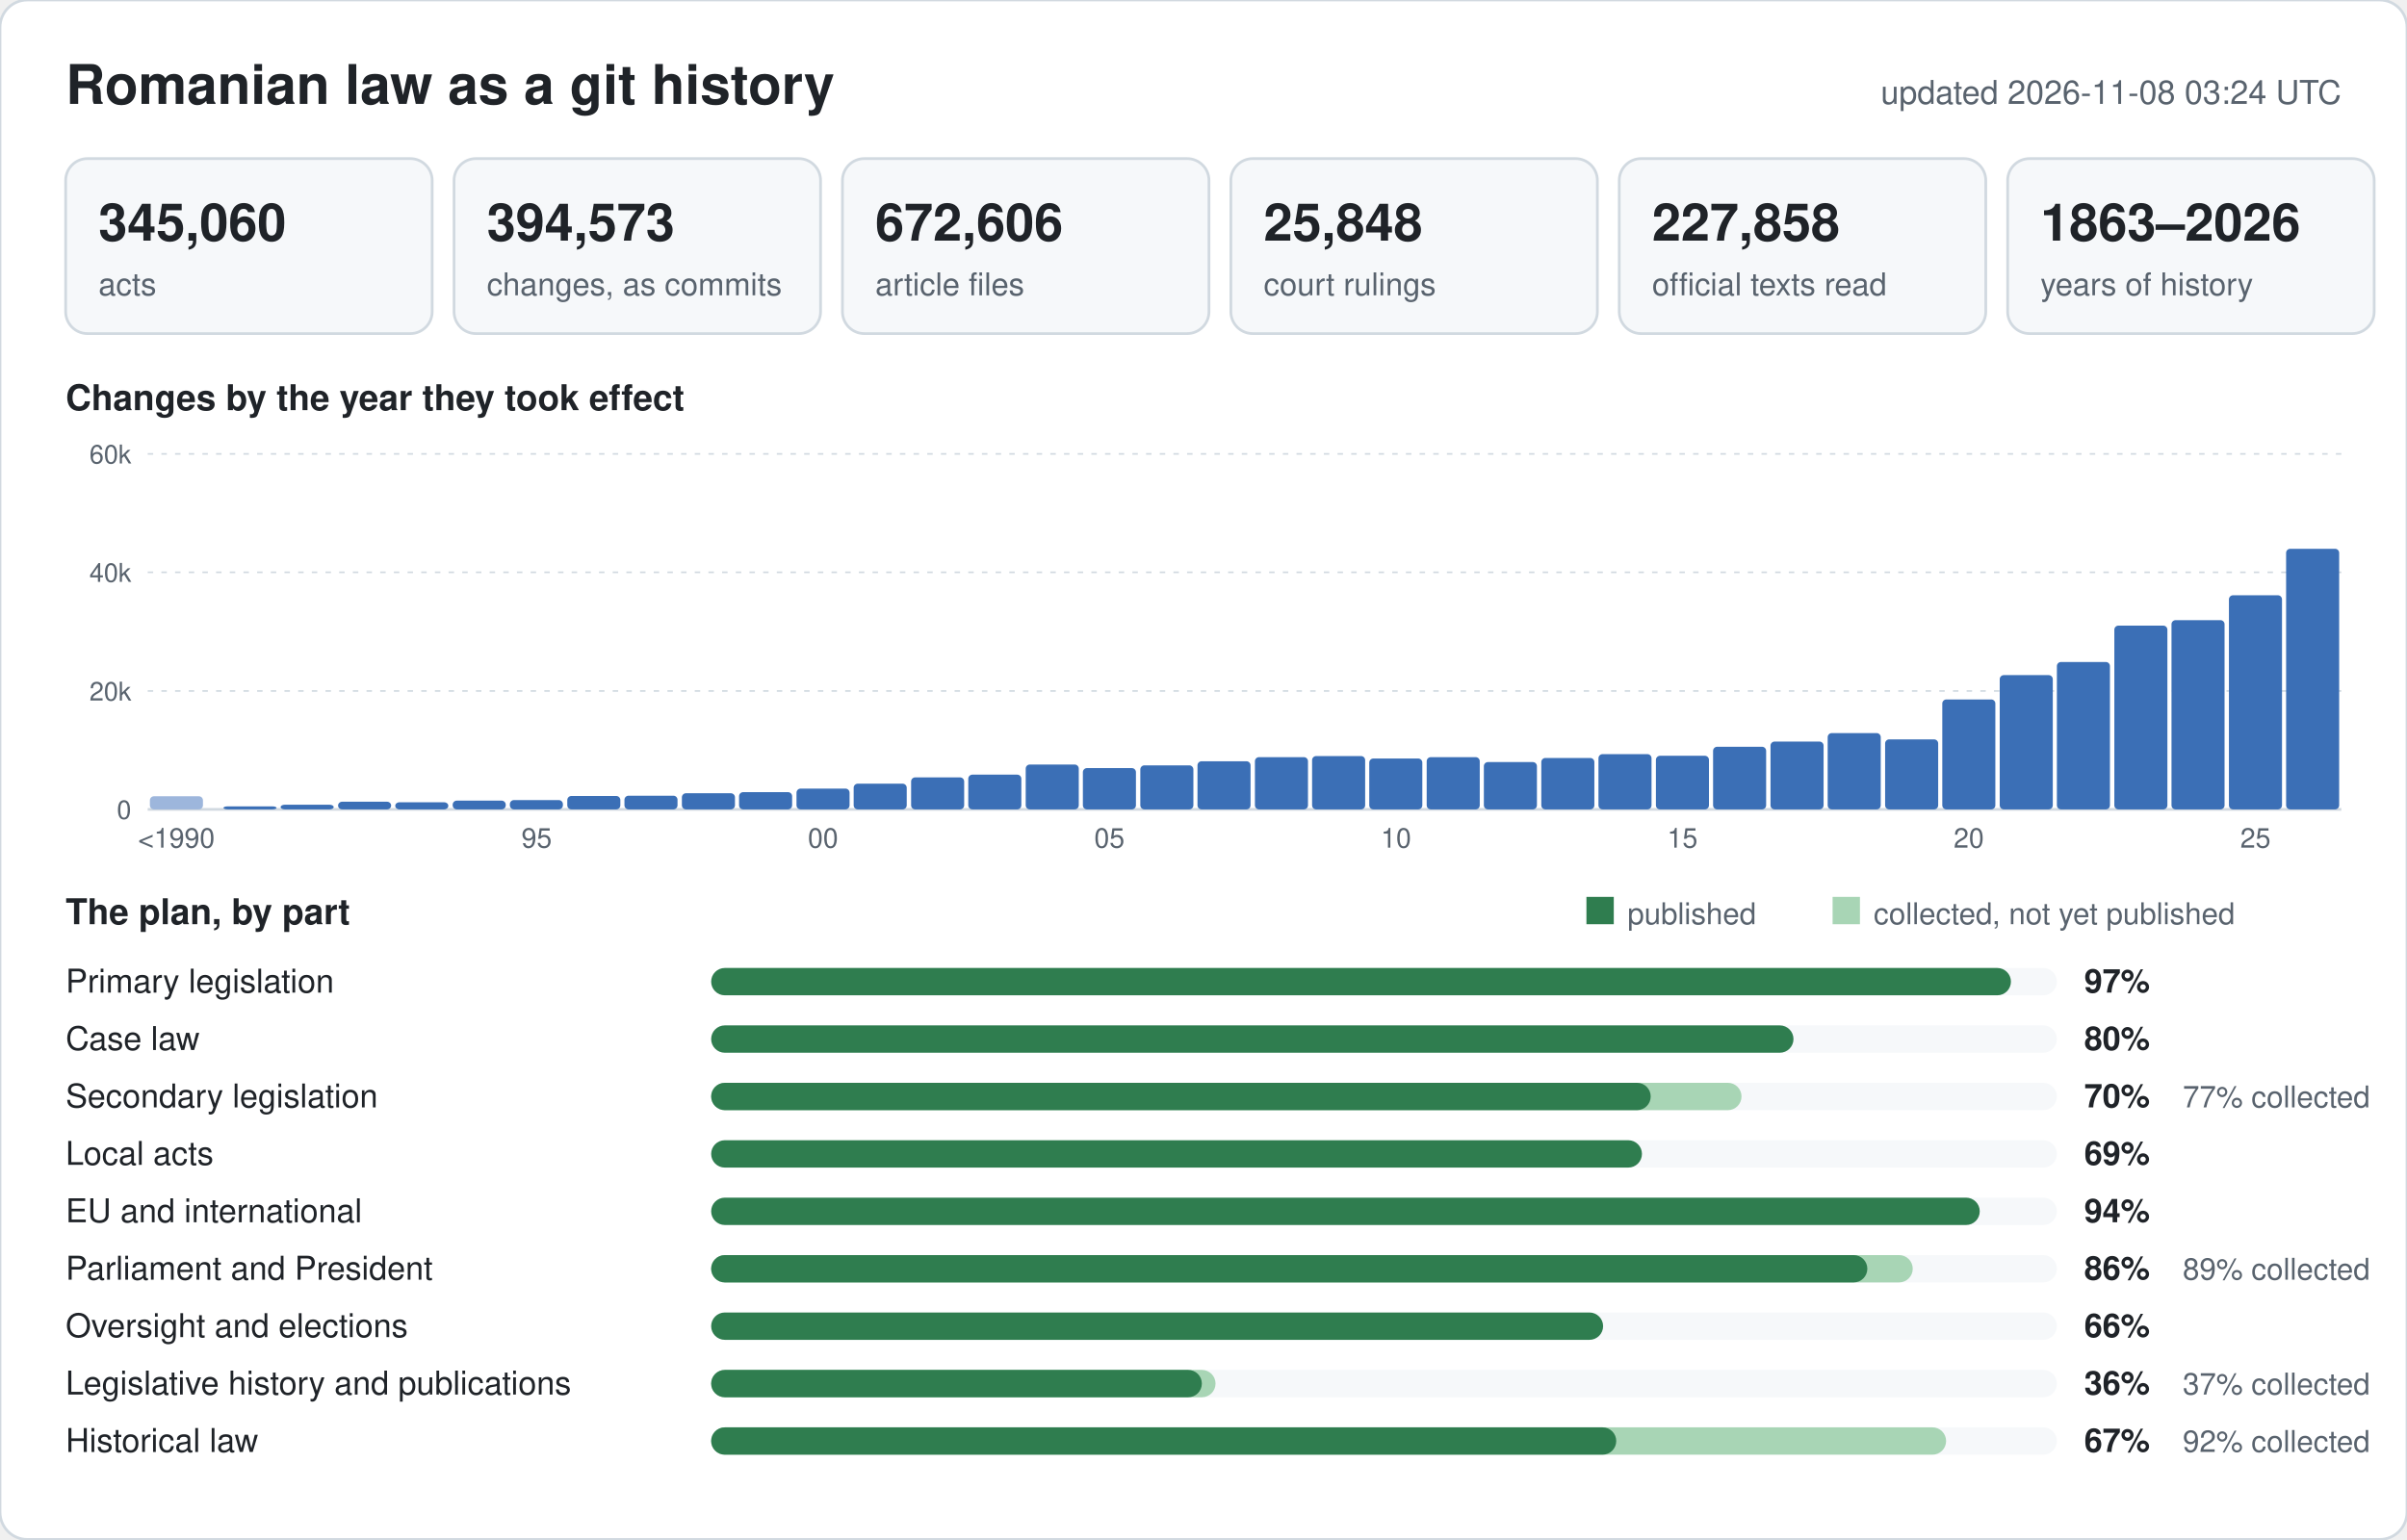
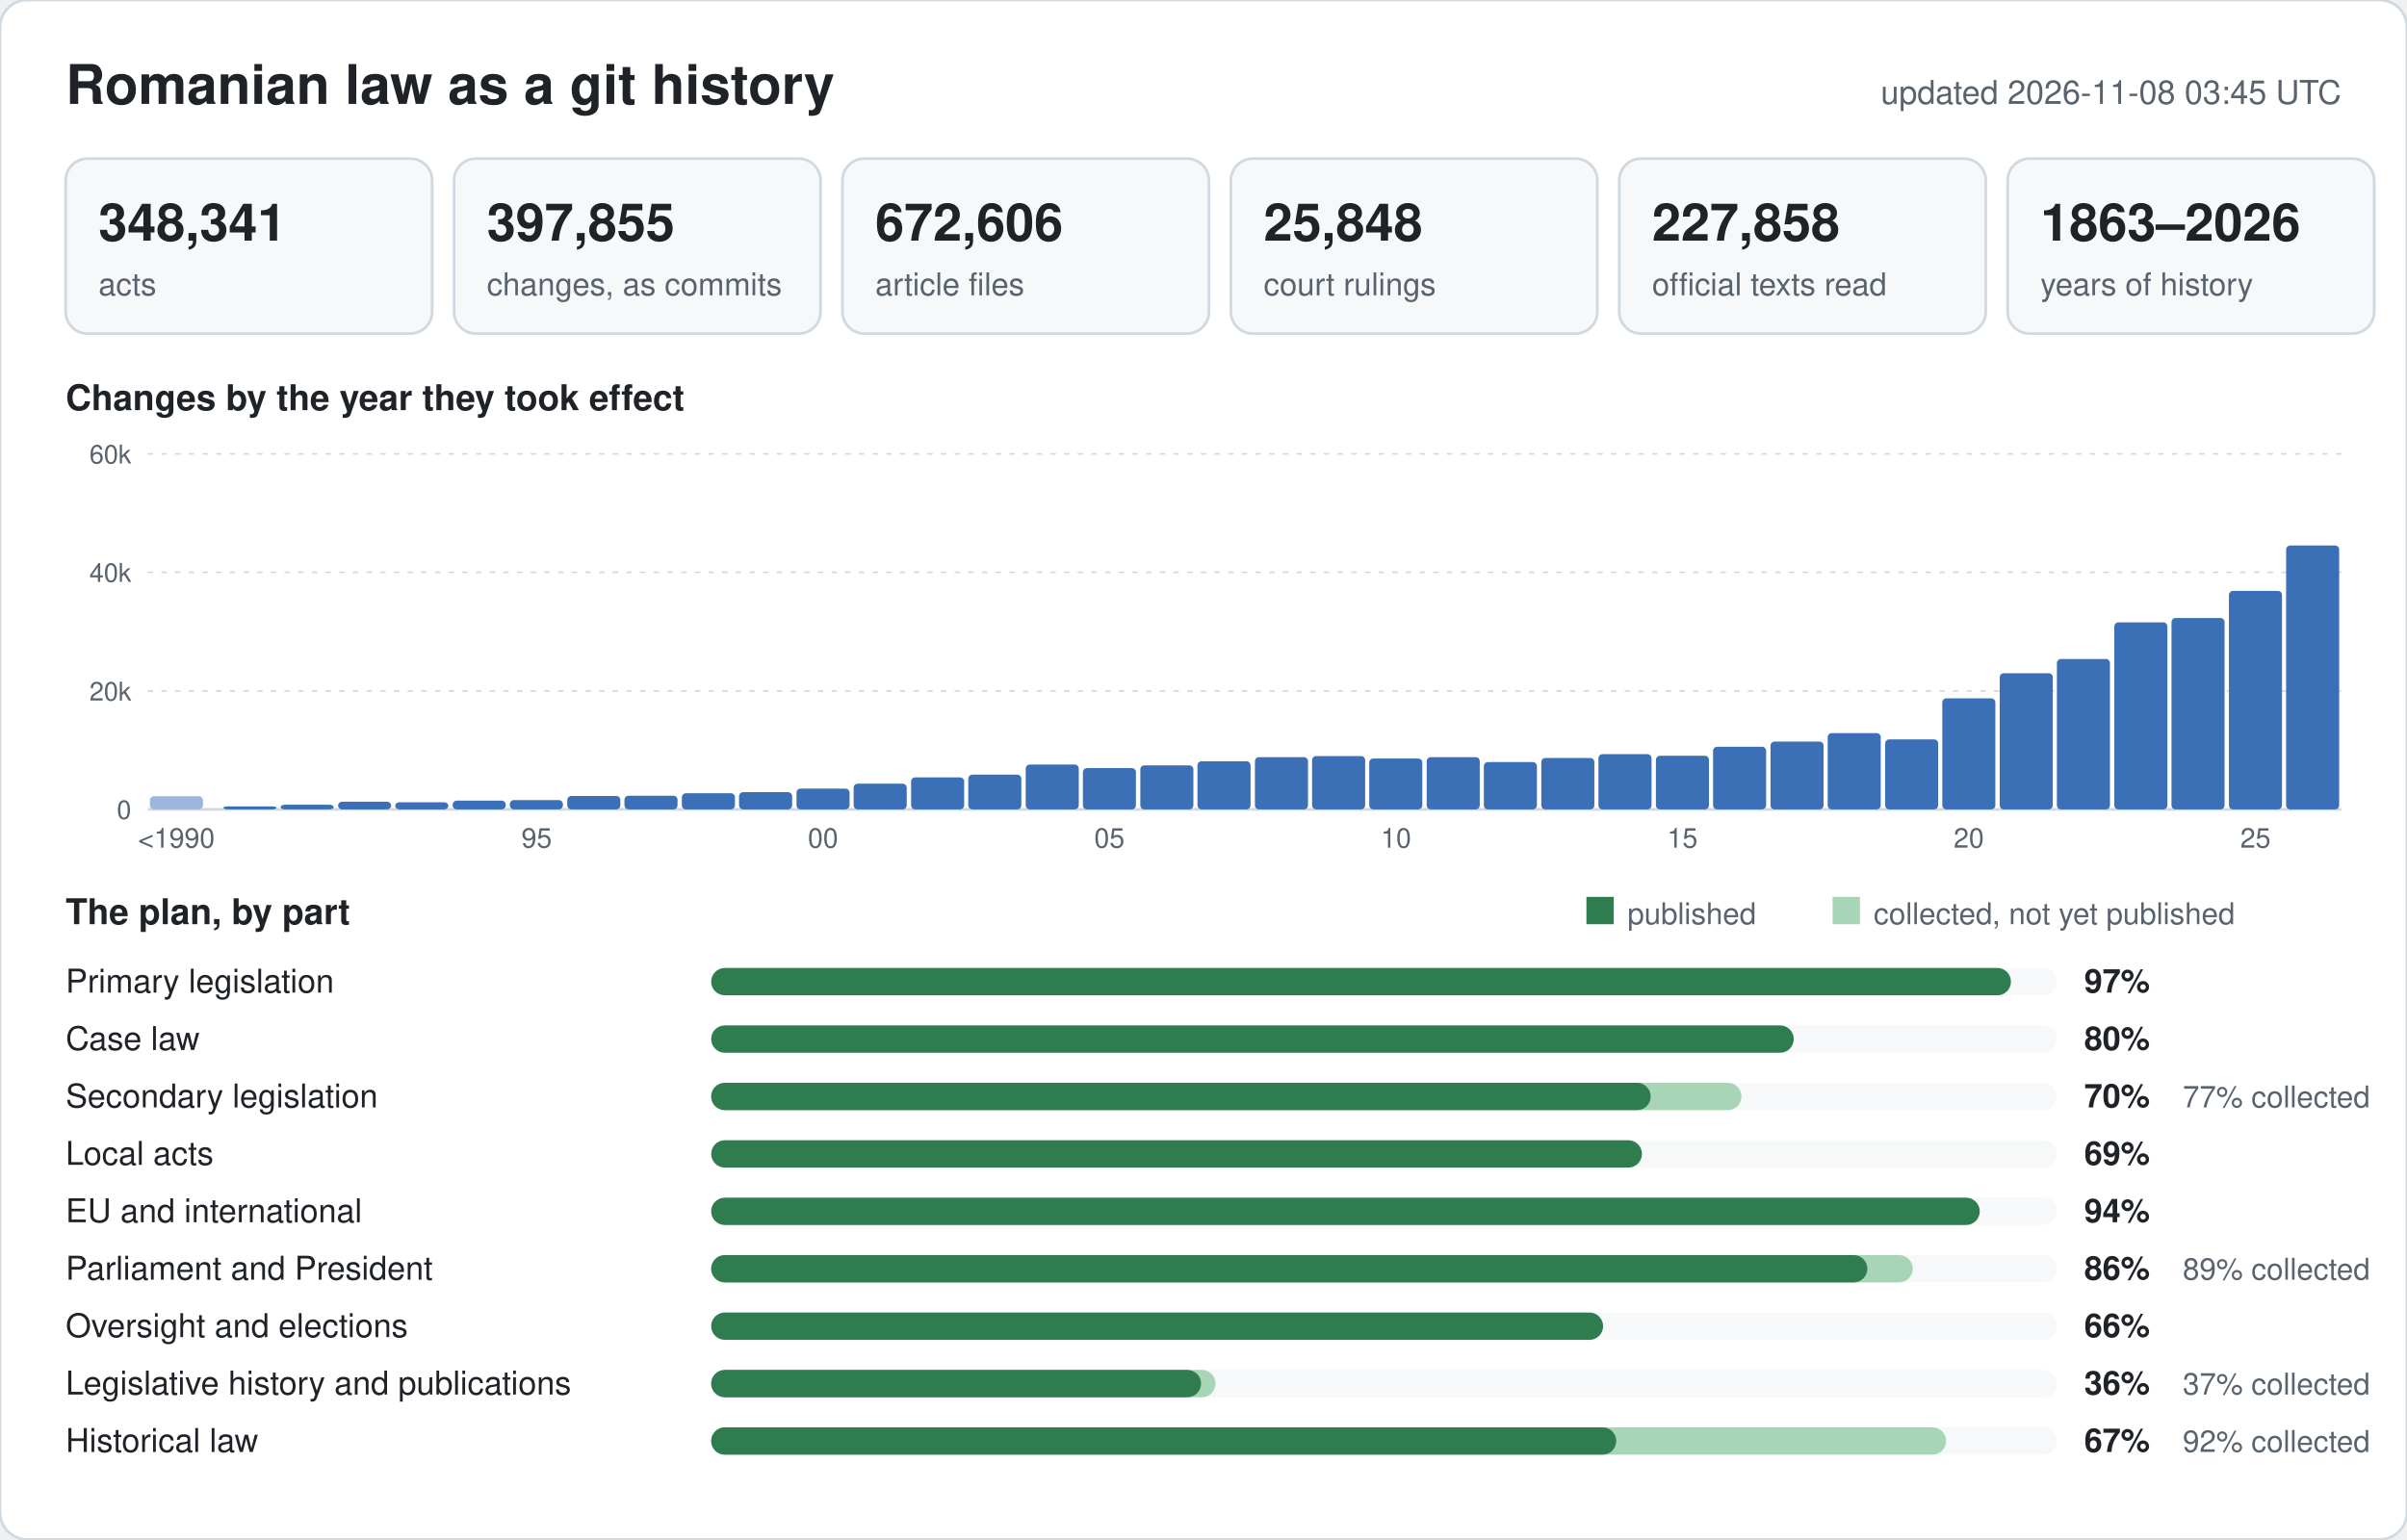
<svg xmlns="http://www.w3.org/2000/svg" width="880" height="563" viewBox="0 0 880 563" font-family="-apple-system,BlinkMacSystemFont,Segoe UI,Helvetica,Arial,sans-serif">
  <rect width="880" height="563" rx="10" fill="#ffffff" stroke="#d1d9e0" />
  <text x="24" y="38" font-size="20" font-weight="600" fill="#1f2328">Romanian law as a git history</text>
-   <text x="856" y="38" font-size="12" text-anchor="end" fill="#59636e">updated 2026-11-08 03:24 UTC</text>
+   <text x="856" y="38" font-size="12" text-anchor="end" fill="#59636e">updated 2026-11-08 03:45 UTC</text>
  <rect x="24" y="58" width="134" height="64" rx="8" fill="#f6f8fa" stroke="#d1d9e0" />
-   <text x="36" y="88" font-size="19" font-weight="600" fill="#1f2328">345,060</text>
+   <text x="36" y="88" font-size="19" font-weight="600" fill="#1f2328">348,341</text>
  <text x="36" y="108" font-size="11.5" fill="#59636e">acts</text>
  <rect x="166" y="58" width="134" height="64" rx="8" fill="#f6f8fa" stroke="#d1d9e0" />
-   <text x="178" y="88" font-size="19" font-weight="600" fill="#1f2328">394,573</text>
+   <text x="178" y="88" font-size="19" font-weight="600" fill="#1f2328">397,855</text>
  <text x="178" y="108" font-size="11.5" fill="#59636e">changes, as commits</text>
  <rect x="308" y="58" width="134" height="64" rx="8" fill="#f6f8fa" stroke="#d1d9e0" />
  <text x="320" y="88" font-size="19" font-weight="600" fill="#1f2328">672,606</text>
  <text x="320" y="108" font-size="11.5" fill="#59636e">article files</text>
  <rect x="450" y="58" width="134" height="64" rx="8" fill="#f6f8fa" stroke="#d1d9e0" />
  <text x="462" y="88" font-size="19" font-weight="600" fill="#1f2328">25,848</text>
  <text x="462" y="108" font-size="11.5" fill="#59636e">court rulings</text>
  <rect x="592" y="58" width="134" height="64" rx="8" fill="#f6f8fa" stroke="#d1d9e0" />
  <text x="604" y="88" font-size="19" font-weight="600" fill="#1f2328">227,858</text>
  <text x="604" y="108" font-size="11.5" fill="#59636e">official texts read</text>
  <rect x="734" y="58" width="134" height="64" rx="8" fill="#f6f8fa" stroke="#d1d9e0" />
  <text x="746" y="88" font-size="19" font-weight="600" fill="#1f2328">1863–2026</text>
  <text x="746" y="108" font-size="11.5" fill="#59636e">years of history</text>
  <text x="24" y="150" font-size="13" font-weight="600" fill="#1f2328">Changes by the year they took effect</text>
  <line x1="54" y1="296.0" x2="856" y2="296.0" stroke="#d1d9e0" stroke-width="1" />
  <text x="48" y="299.5" font-size="9.5" text-anchor="end" fill="#59636e">0</text>
  <line x1="54" y1="252.7" x2="856" y2="252.7" stroke="#d1d9e0" stroke-width="0.6" stroke-dasharray="2 3" />
  <text x="48" y="256.2" font-size="9.5" text-anchor="end" fill="#59636e">20k</text>
  <line x1="54" y1="209.3" x2="856" y2="209.3" stroke="#d1d9e0" stroke-width="0.6" stroke-dasharray="2 3" />
  <text x="48" y="212.8" font-size="9.5" text-anchor="end" fill="#59636e">40k</text>
  <line x1="54" y1="166.0" x2="856" y2="166.0" stroke="#d1d9e0" stroke-width="0.6" stroke-dasharray="2 3" />
  <text x="48" y="169.5" font-size="9.5" text-anchor="end" fill="#59636e">60k</text>
  <rect x="54.8" y="291.2" width="19.4" height="4.8" rx="1.5" fill="#9db6dc" />
  <text x="64.5" y="310" font-size="10" text-anchor="middle" fill="#59636e">&lt;1990</text>
  <rect x="81.7" y="294.9" width="19.4" height="1.1" rx="1.5" fill="#3b6fb6" />
  <rect x="102.6" y="294.3" width="19.4" height="1.7" rx="1.5" fill="#3b6fb6" />
  <rect x="123.6" y="293.2" width="19.4" height="2.8" rx="1.5" fill="#3b6fb6" />
  <rect x="144.5" y="293.4" width="19.4" height="2.6" rx="1.5" fill="#3b6fb6" />
  <rect x="165.5" y="292.8" width="19.4" height="3.2" rx="1.5" fill="#3b6fb6" />
  <rect x="186.4" y="292.6" width="19.4" height="3.4" rx="1.5" fill="#3b6fb6" />
  <text x="196.2" y="310" font-size="10" text-anchor="middle" fill="#59636e">95</text>
  <rect x="207.4" y="291.1" width="19.4" height="4.9" rx="1.5" fill="#3b6fb6" />
  <rect x="228.3" y="291.0" width="19.4" height="5.0" rx="1.5" fill="#3b6fb6" />
  <rect x="249.3" y="290.1" width="19.4" height="5.9" rx="1.5" fill="#3b6fb6" />
  <rect x="270.2" y="289.7" width="19.4" height="6.3" rx="1.5" fill="#3b6fb6" />
  <rect x="291.2" y="288.4" width="19.4" height="7.6" rx="1.5" fill="#3b6fb6" />
  <text x="300.9" y="310" font-size="10" text-anchor="middle" fill="#59636e">00</text>
  <rect x="312.1" y="286.6" width="19.4" height="9.4" rx="1.5" fill="#3b6fb6" />
  <rect x="333.1" y="284.3" width="19.4" height="11.7" rx="1.5" fill="#3b6fb6" />
  <rect x="354.0" y="283.3" width="19.4" height="12.7" rx="1.5" fill="#3b6fb6" />
  <rect x="375.0" y="279.6" width="19.4" height="16.4" rx="1.5" fill="#3b6fb6" />
  <rect x="395.9" y="280.9" width="19.4" height="15.1" rx="1.5" fill="#3b6fb6" />
  <text x="405.6" y="310" font-size="10" text-anchor="middle" fill="#59636e">05</text>
  <rect x="416.9" y="279.9" width="19.4" height="16.1" rx="1.5" fill="#3b6fb6" />
  <rect x="437.8" y="278.4" width="19.4" height="17.6" rx="1.5" fill="#3b6fb6" />
  <rect x="458.8" y="276.9" width="19.4" height="19.1" rx="1.5" fill="#3b6fb6" />
  <rect x="479.7" y="276.5" width="19.4" height="19.5" rx="1.5" fill="#3b6fb6" />
  <rect x="500.6" y="277.4" width="19.4" height="18.6" rx="1.5" fill="#3b6fb6" />
  <text x="510.4" y="310" font-size="10" text-anchor="middle" fill="#59636e">10</text>
  <rect x="521.6" y="276.9" width="19.4" height="19.1" rx="1.5" fill="#3b6fb6" />
  <rect x="542.5" y="278.7" width="19.4" height="17.3" rx="1.5" fill="#3b6fb6" />
  <rect x="563.5" y="277.2" width="19.4" height="18.8" rx="1.5" fill="#3b6fb6" />
  <rect x="584.4" y="275.8" width="19.4" height="20.2" rx="1.5" fill="#3b6fb6" />
  <rect x="605.4" y="276.4" width="19.4" height="19.6" rx="1.5" fill="#3b6fb6" />
  <text x="615.1" y="310" font-size="10" text-anchor="middle" fill="#59636e">15</text>
  <rect x="626.3" y="273.1" width="19.4" height="22.9" rx="1.5" fill="#3b6fb6" />
  <rect x="647.3" y="271.2" width="19.4" height="24.8" rx="1.5" fill="#3b6fb6" />
  <rect x="668.2" y="268.1" width="19.4" height="27.9" rx="1.5" fill="#3b6fb6" />
  <rect x="689.2" y="270.4" width="19.4" height="25.6" rx="1.5" fill="#3b6fb6" />
-   <rect x="710.1" y="255.8" width="19.4" height="40.2" rx="1.5" fill="#3b6fb6" />
+   <rect x="710.1" y="255.4" width="19.4" height="40.6" rx="1.5" fill="#3b6fb6" />
  <text x="719.8" y="310" font-size="10" text-anchor="middle" fill="#59636e">20</text>
-   <rect x="731.1" y="246.9" width="19.4" height="49.1" rx="1.5" fill="#3b6fb6" />
-   <rect x="752.0" y="242.1" width="19.4" height="53.9" rx="1.5" fill="#3b6fb6" />
-   <rect x="773.0" y="228.8" width="19.4" height="67.2" rx="1.5" fill="#3b6fb6" />
-   <rect x="793.9" y="226.8" width="19.4" height="69.2" rx="1.5" fill="#3b6fb6" />
-   <rect x="814.9" y="217.7" width="19.4" height="78.3" rx="1.5" fill="#3b6fb6" />
+   <rect x="731.1" y="246.2" width="19.4" height="49.8" rx="1.5" fill="#3b6fb6" />
+   <rect x="752.0" y="241.0" width="19.4" height="55.0" rx="1.5" fill="#3b6fb6" />
+   <rect x="773.0" y="227.6" width="19.4" height="68.4" rx="1.5" fill="#3b6fb6" />
+   <rect x="793.9" y="226.0" width="19.4" height="70.0" rx="1.5" fill="#3b6fb6" />
+   <rect x="814.9" y="216.1" width="19.4" height="79.9" rx="1.5" fill="#3b6fb6" />
  <text x="824.6" y="310" font-size="10" text-anchor="middle" fill="#59636e">25</text>
-   <rect x="835.8" y="200.7" width="19.4" height="95.3" rx="1.5" fill="#3b6fb6" />
+   <rect x="835.8" y="199.5" width="19.4" height="96.5" rx="1.5" fill="#3b6fb6" />
  <text x="24" y="338" font-size="13" font-weight="600" fill="#1f2328">The plan, by part</text>
  <rect x="580" y="328" width="10" height="10" fill="#2f7d4f" />
  <text x="595" y="338" font-size="11" fill="#59636e">published</text>
  <rect x="670" y="328" width="10" height="10" fill="#a8d5b5" />
  <text x="685" y="338" font-size="11" fill="#59636e">collected, not yet published</text>
  <text x="24" y="363" font-size="12" fill="#1f2328">Primary legislation</text>
  <rect x="260" y="354" width="492" height="10" rx="5" fill="#f6f8fa" />
  <rect x="260" y="354" width="475.2" height="10" rx="5" fill="#2f7d4f" />
  <text x="762" y="363" font-size="12" font-weight="600" fill="#1f2328">97%</text>
  <text x="24" y="384" font-size="12" fill="#1f2328">Case law</text>
  <rect x="260" y="375" width="492" height="10" rx="5" fill="#f6f8fa" />
-   <rect x="260" y="375" width="395.7" height="10" rx="5" fill="#2f7d4f" />
+   <rect x="260" y="375" width="395.8" height="10" rx="5" fill="#2f7d4f" />
  <text x="762" y="384" font-size="12" font-weight="600" fill="#1f2328">80%</text>
  <text x="24" y="405" font-size="12" fill="#1f2328">Secondary legislation</text>
  <rect x="260" y="396" width="492" height="10" rx="5" fill="#f6f8fa" />
  <rect x="260" y="396" width="376.7" height="10" rx="5" fill="#a8d5b5" />
  <rect x="260" y="396" width="343.5" height="10" rx="5" fill="#2f7d4f" />
  <text x="762" y="405" font-size="12" font-weight="600" fill="#1f2328">70%</text>
  <text x="798" y="405" font-size="11" fill="#59636e">77% collected</text>
  <text x="24" y="426" font-size="12" fill="#1f2328">Local acts</text>
  <rect x="260" y="417" width="492" height="10" rx="5" fill="#f6f8fa" />
  <rect x="260" y="417" width="340.3" height="10" rx="5" fill="#2f7d4f" />
  <text x="762" y="426" font-size="12" font-weight="600" fill="#1f2328">69%</text>
  <text x="24" y="447" font-size="12" fill="#1f2328">EU and international</text>
  <rect x="260" y="438" width="492" height="10" rx="5" fill="#f6f8fa" />
  <rect x="260" y="438" width="463.8" height="10" rx="5" fill="#2f7d4f" />
  <text x="762" y="447" font-size="12" font-weight="600" fill="#1f2328">94%</text>
  <text x="24" y="468" font-size="12" fill="#1f2328">Parliament and President</text>
  <rect x="260" y="459" width="492" height="10" rx="5" fill="#f6f8fa" />
  <rect x="260" y="459" width="439.3" height="10" rx="5" fill="#a8d5b5" />
  <rect x="260" y="459" width="422.7" height="10" rx="5" fill="#2f7d4f" />
  <text x="762" y="468" font-size="12" font-weight="600" fill="#1f2328">86%</text>
  <text x="798" y="468" font-size="11" fill="#59636e">89% collected</text>
  <text x="24" y="489" font-size="12" fill="#1f2328">Oversight and elections</text>
  <rect x="260" y="480" width="492" height="10" rx="5" fill="#f6f8fa" />
  <rect x="260" y="480" width="326.1" height="10" rx="5" fill="#2f7d4f" />
  <text x="762" y="489" font-size="12" font-weight="600" fill="#1f2328">66%</text>
  <text x="24" y="510" font-size="12" fill="#1f2328">Legislative history and publications</text>
  <rect x="260" y="501" width="492" height="10" rx="5" fill="#f6f8fa" />
  <rect x="260" y="501" width="184.4" height="10" rx="5" fill="#a8d5b5" />
-   <rect x="260" y="501" width="179.4" height="10" rx="5" fill="#2f7d4f" />
+   <rect x="260" y="501" width="179.1" height="10" rx="5" fill="#2f7d4f" />
  <text x="762" y="510" font-size="12" font-weight="600" fill="#1f2328">36%</text>
  <text x="798" y="510" font-size="11" fill="#59636e">37% collected</text>
  <text x="24" y="531" font-size="12" fill="#1f2328">Historical law</text>
  <rect x="260" y="522" width="492" height="10" rx="5" fill="#f6f8fa" />
  <rect x="260" y="522" width="451.5" height="10" rx="5" fill="#a8d5b5" />
  <rect x="260" y="522" width="330.9" height="10" rx="5" fill="#2f7d4f" />
  <text x="762" y="531" font-size="12" font-weight="600" fill="#1f2328">67%</text>
  <text x="798" y="531" font-size="11" fill="#59636e">92% collected</text>
</svg>
